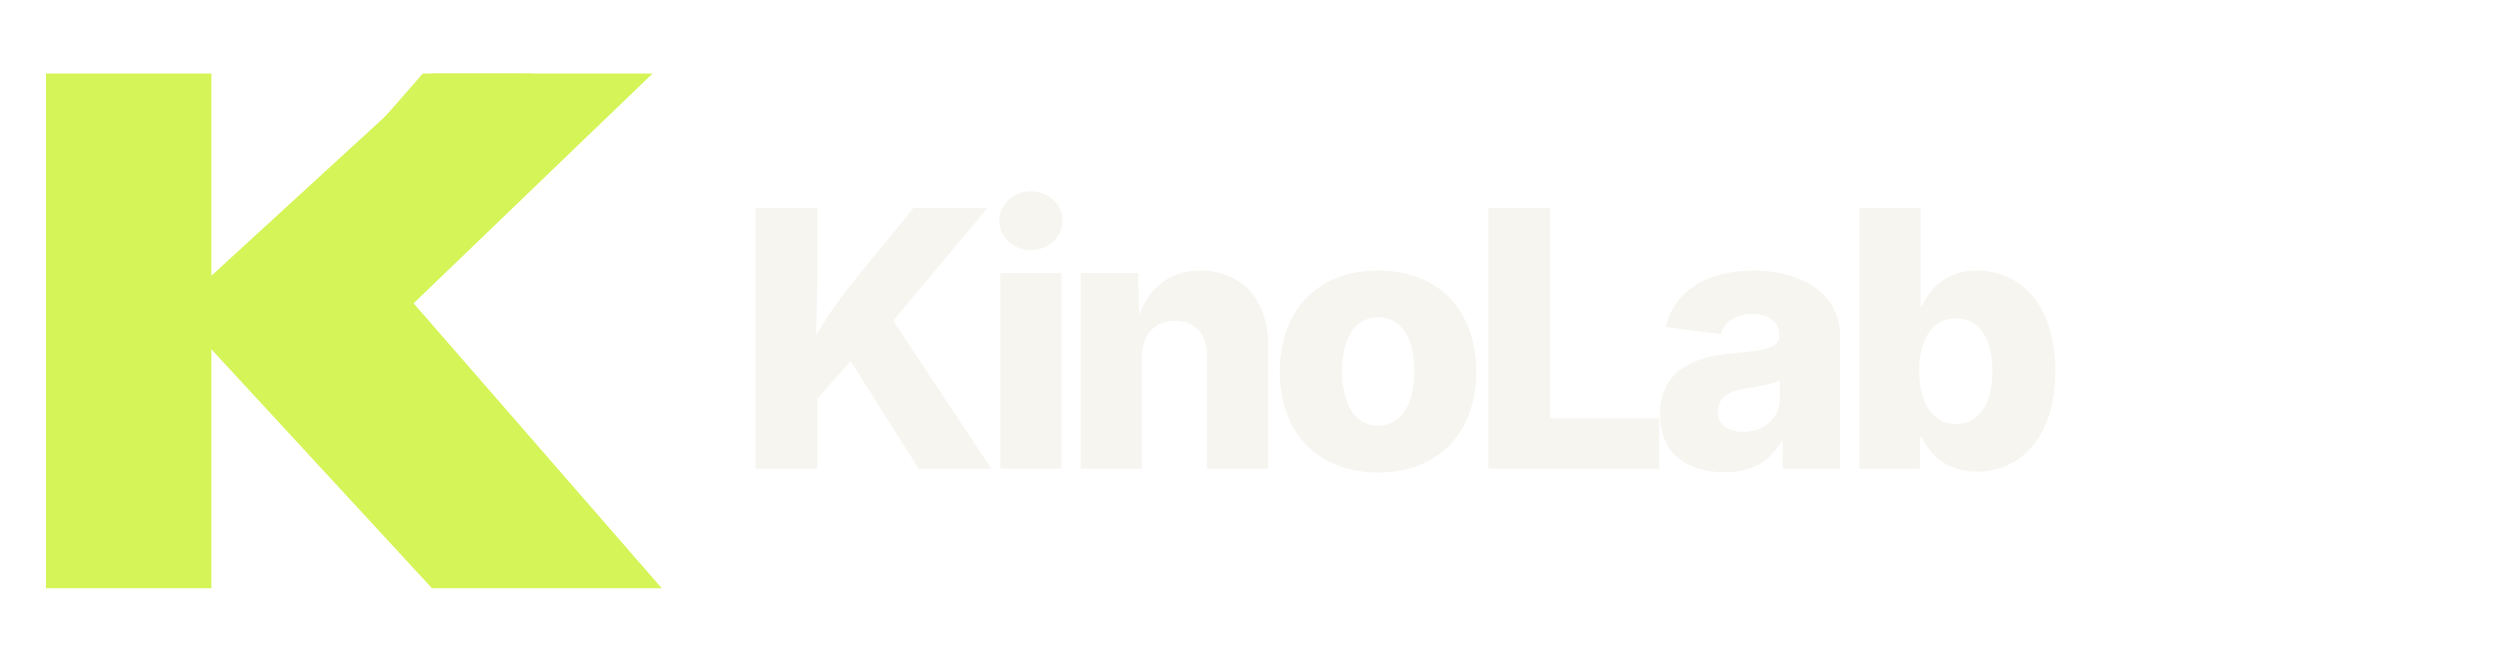
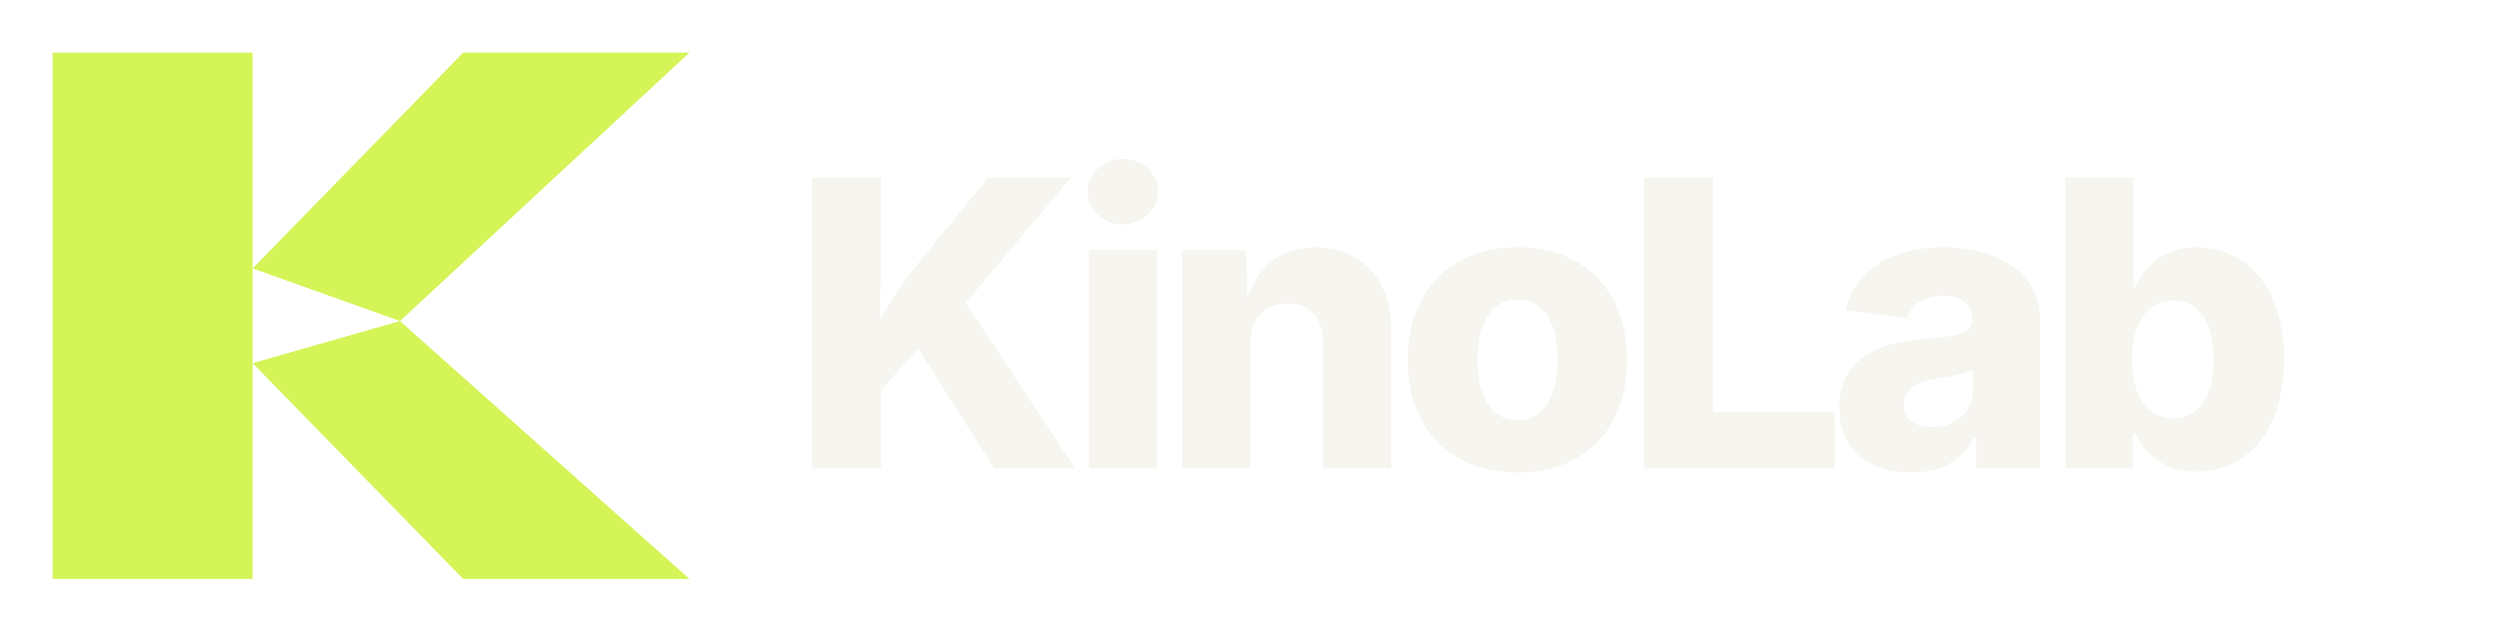
- <svg xmlns="http://www.w3.org/2000/svg" viewBox="0 0 272 72" role="img" aria-label="KinoLab">
-   <path fill="#D4F458" d="M5 8h18v22L47 8h24L45 33l27 31H47L23 38v26H5z" />
-   <path fill="#D4F458" d="M25 32 46 8h12L35 33z" opacity=".98" />
-   <text x="80" y="51" font-family="Inter,Arial,sans-serif" font-size="39" font-weight="800" letter-spacing="-2.3" fill="#F7F5F0">KinoLab</text>
+ <svg xmlns="http://www.w3.org/2000/svg" viewBox="0 0 475 120" role="img" aria-labelledby="title">
+   <g fill="#D4F458">
+     <path d="M10 10H48V110H10Z" />
+     <path d="M48 51L88 10H131L76 61Z" />
+     <path d="M48 69L76 61L131 110H88Z" />
+   </g>
+   <text x="150" y="89" fill="#F7F5F0" font-family="Inter,Arial,Helvetica,sans-serif" font-size="76" font-weight="800" letter-spacing="-3.8">KinoLab</text>
</svg>
